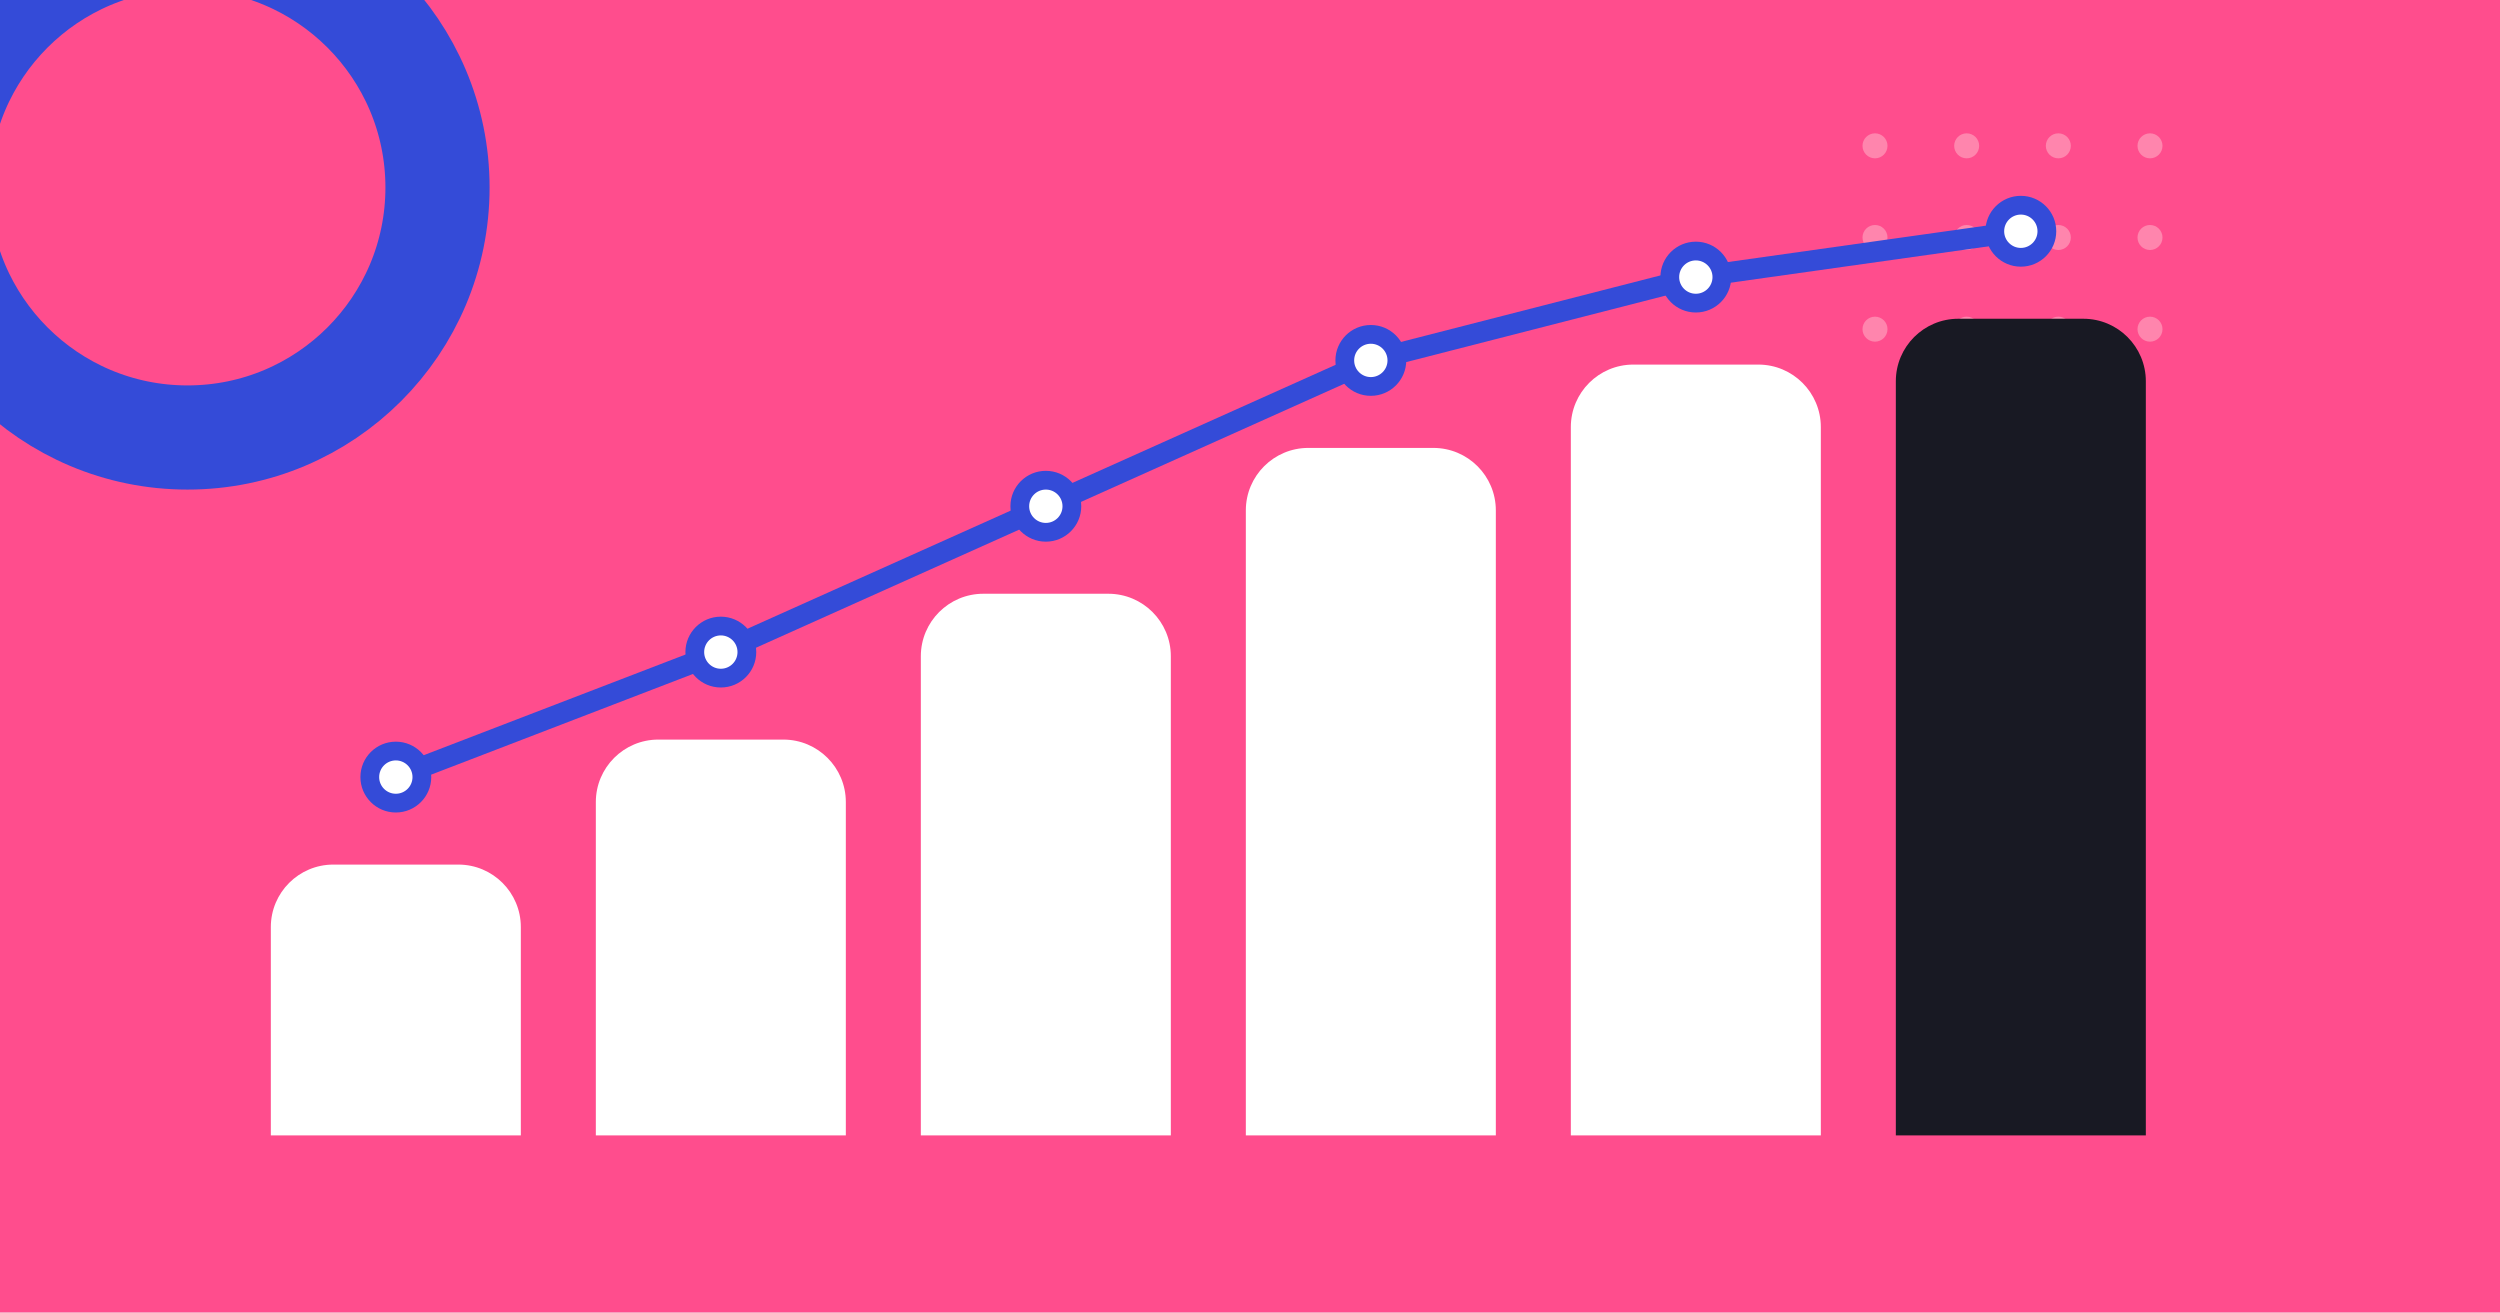
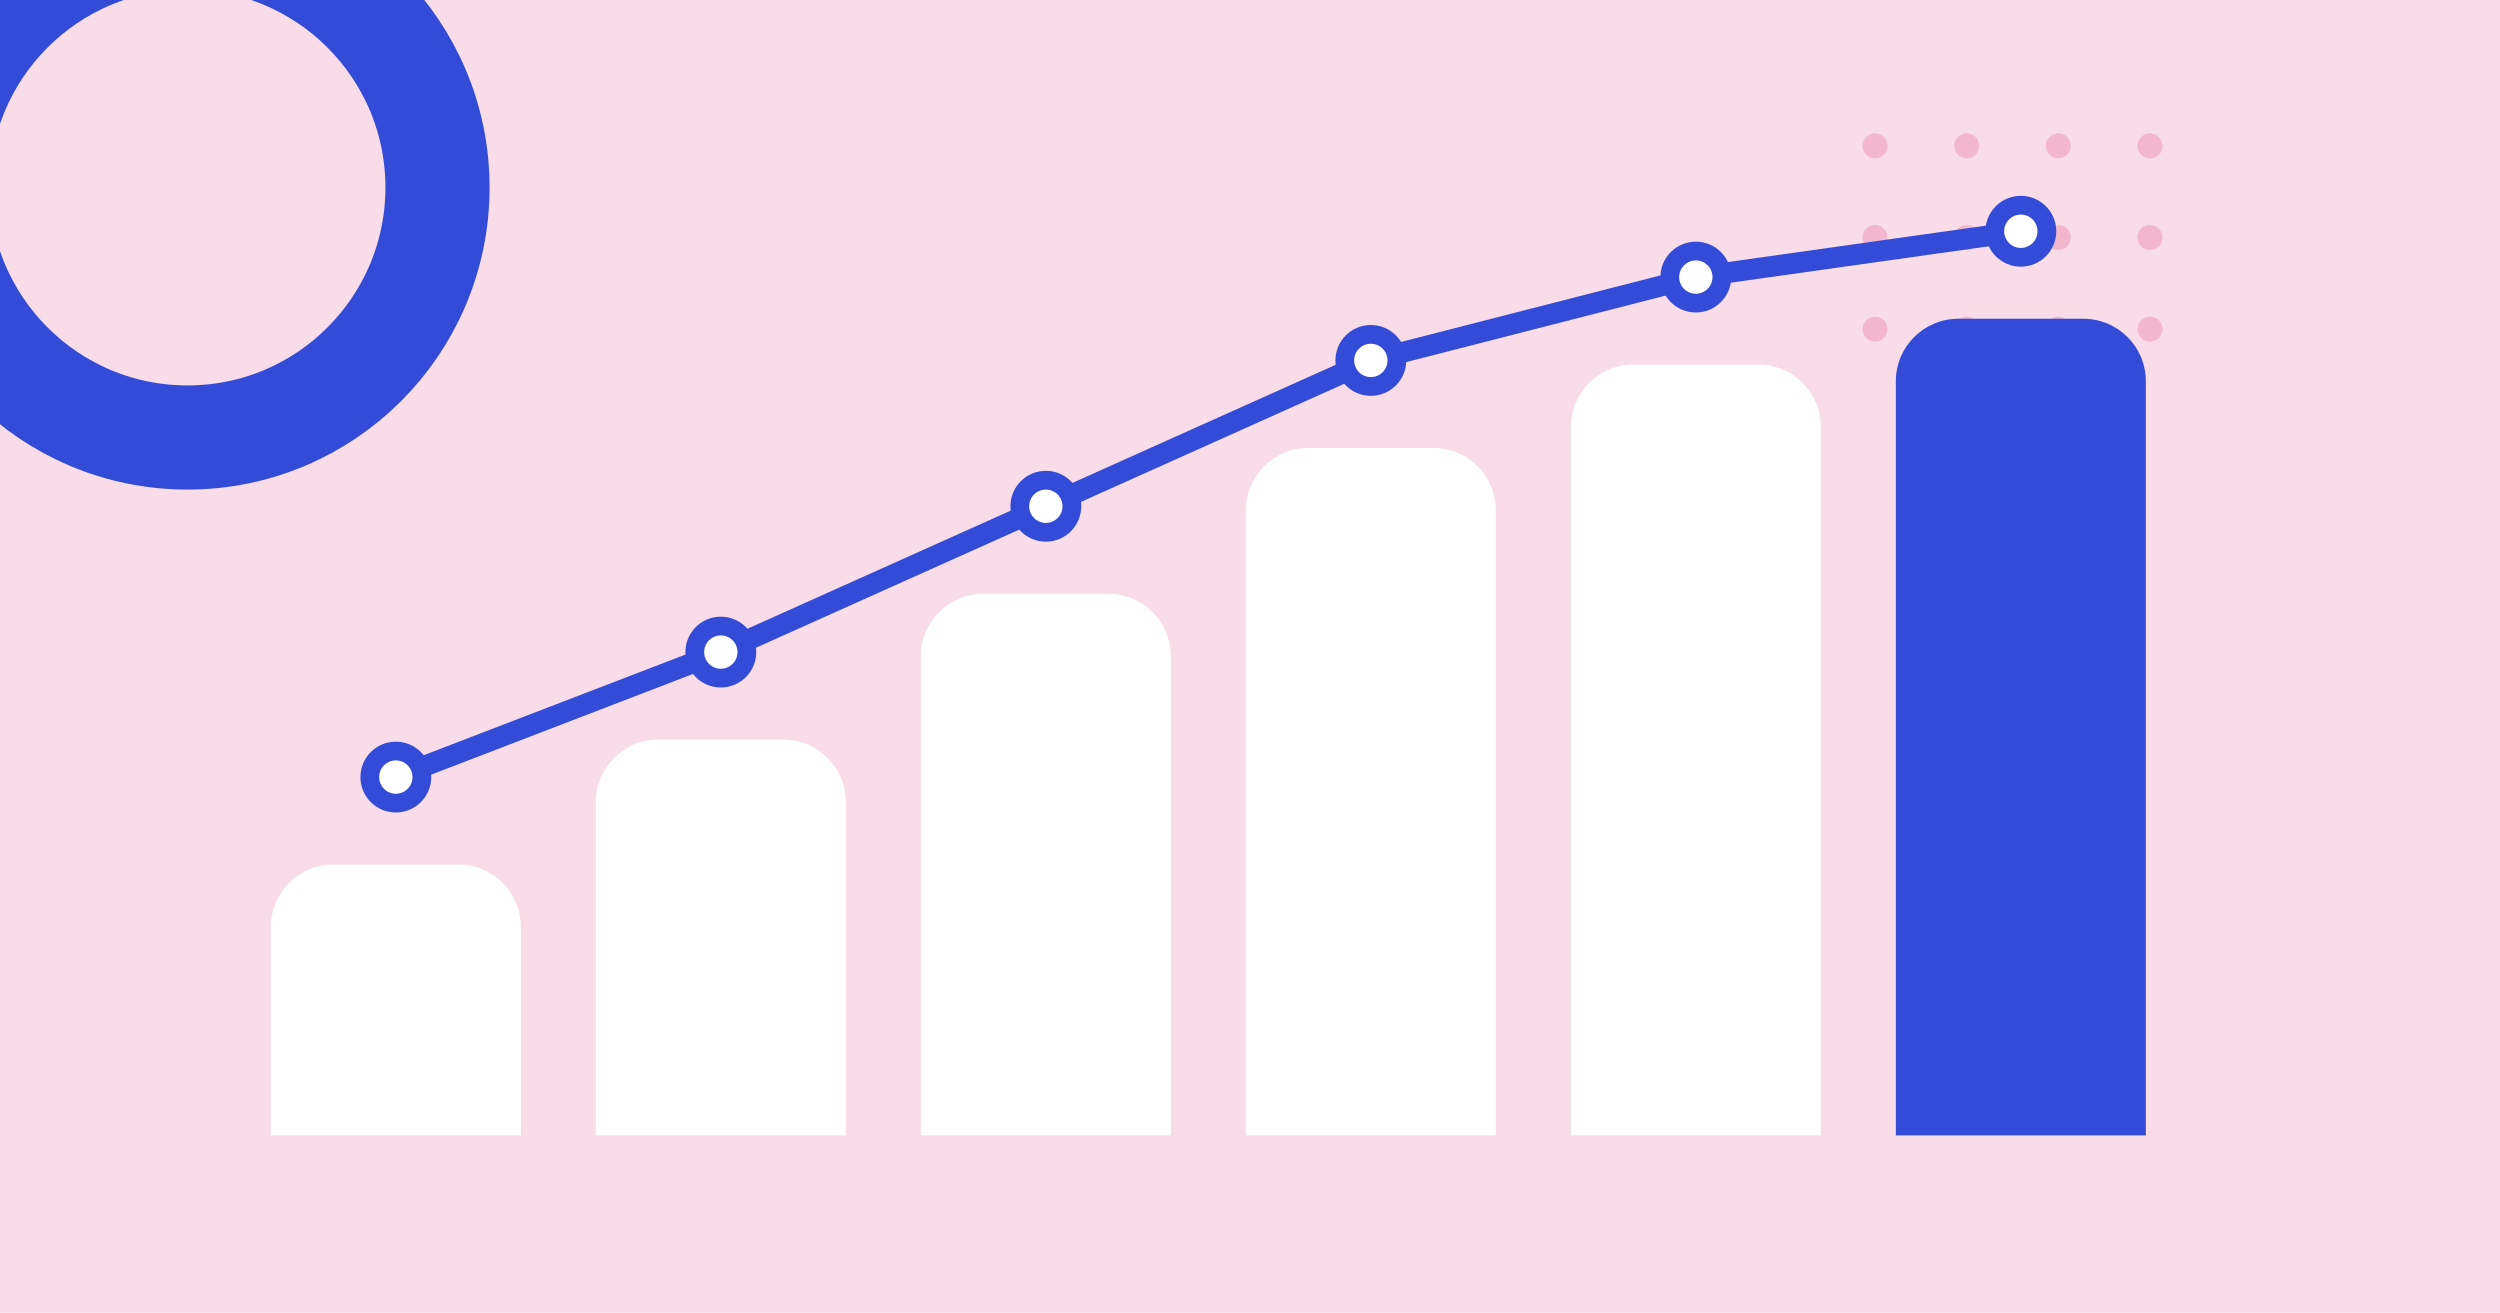
<svg xmlns="http://www.w3.org/2000/svg" viewBox="0 0 1200 630" width="1200" height="630" aria-hidden="true">
-   <rect width="1200" height="630" fill="#ff4d8d" />
+   <rect width="1200" height="630" fill="#f8dce8" />
  <circle cx="90" cy="90" r="120" fill="none" stroke="#344bd8" stroke-width="50" />
-   <circle cx="900" cy="70" r="6" fill="#ff85ad" />
-   <circle cx="944" cy="70" r="6" fill="#ff85ad" />
-   <circle cx="988" cy="70" r="6" fill="#ff85ad" />
-   <circle cx="1032" cy="70" r="6" fill="#ff85ad" />
-   <circle cx="900" cy="114" r="6" fill="#ff85ad" />
-   <circle cx="944" cy="114" r="6" fill="#ff85ad" />
-   <circle cx="988" cy="114" r="6" fill="#ff85ad" />
-   <circle cx="1032" cy="114" r="6" fill="#ff85ad" />
-   <circle cx="900" cy="158" r="6" fill="#ff85ad" />
-   <circle cx="944" cy="158" r="6" fill="#ff85ad" />
-   <circle cx="988" cy="158" r="6" fill="#ff85ad" />
-   <circle cx="1032" cy="158" r="6" fill="#ff85ad" />
+   <circle cx="900" cy="70" r="6" fill="#f3b7cd" />
+   <circle cx="944" cy="70" r="6" fill="#f3b7cd" />
+   <circle cx="988" cy="70" r="6" fill="#f3b7cd" />
+   <circle cx="1032" cy="70" r="6" fill="#f3b7cd" />
+   <circle cx="900" cy="114" r="6" fill="#f3b7cd" />
+   <circle cx="944" cy="114" r="6" fill="#f3b7cd" />
+   <circle cx="988" cy="114" r="6" fill="#f3b7cd" />
+   <circle cx="1032" cy="114" r="6" fill="#f3b7cd" />
+   <circle cx="900" cy="158" r="6" fill="#f3b7cd" />
+   <circle cx="944" cy="158" r="6" fill="#f3b7cd" />
+   <circle cx="988" cy="158" r="6" fill="#f3b7cd" />
+   <circle cx="1032" cy="158" r="6" fill="#f3b7cd" />
  <path d="M130 545V445A30 30 0 0 1 160 415H220A30 30 0 0 1 250 445V545Z" fill="#ffffff" />
  <path d="M286 545V385A30 30 0 0 1 316 355H376A30 30 0 0 1 406 385V545Z" fill="#ffffff" />
  <path d="M442 545V315A30 30 0 0 1 472 285H532A30 30 0 0 1 562 315V545Z" fill="#ffffff" />
  <path d="M598 545V245A30 30 0 0 1 628 215H688A30 30 0 0 1 718 245V545Z" fill="#ffffff" />
  <path d="M754 545V205A30 30 0 0 1 784 175H844A30 30 0 0 1 874 205V545Z" fill="#ffffff" />
-   <path d="M910 545V183A30 30 0 0 1 940 153H1000A30 30 0 0 1 1030 183V545Z" fill="#181923" />
+   <path d="M910 545V183A30 30 0 0 1 940 153H1000A30 30 0 0 1 1030 183V545Z" fill="#344bd8" />
  <polyline points="190,373 346,313 502,243 658,173 814,133 970,111" fill="none" stroke="#344bd8" stroke-width="10" stroke-linecap="round" stroke-linejoin="round" />
  <circle cx="190" cy="373" r="17" fill="#344bd8" />
  <circle cx="190" cy="373" r="8" fill="#ffffff" />
  <circle cx="346" cy="313" r="17" fill="#344bd8" />
  <circle cx="346" cy="313" r="8" fill="#ffffff" />
  <circle cx="502" cy="243" r="17" fill="#344bd8" />
  <circle cx="502" cy="243" r="8" fill="#ffffff" />
  <circle cx="658" cy="173" r="17" fill="#344bd8" />
  <circle cx="658" cy="173" r="8" fill="#ffffff" />
  <circle cx="814" cy="133" r="17" fill="#344bd8" />
  <circle cx="814" cy="133" r="8" fill="#ffffff" />
  <circle cx="970" cy="111" r="17" fill="#344bd8" />
  <circle cx="970" cy="111" r="8" fill="#ffffff" />
</svg>
